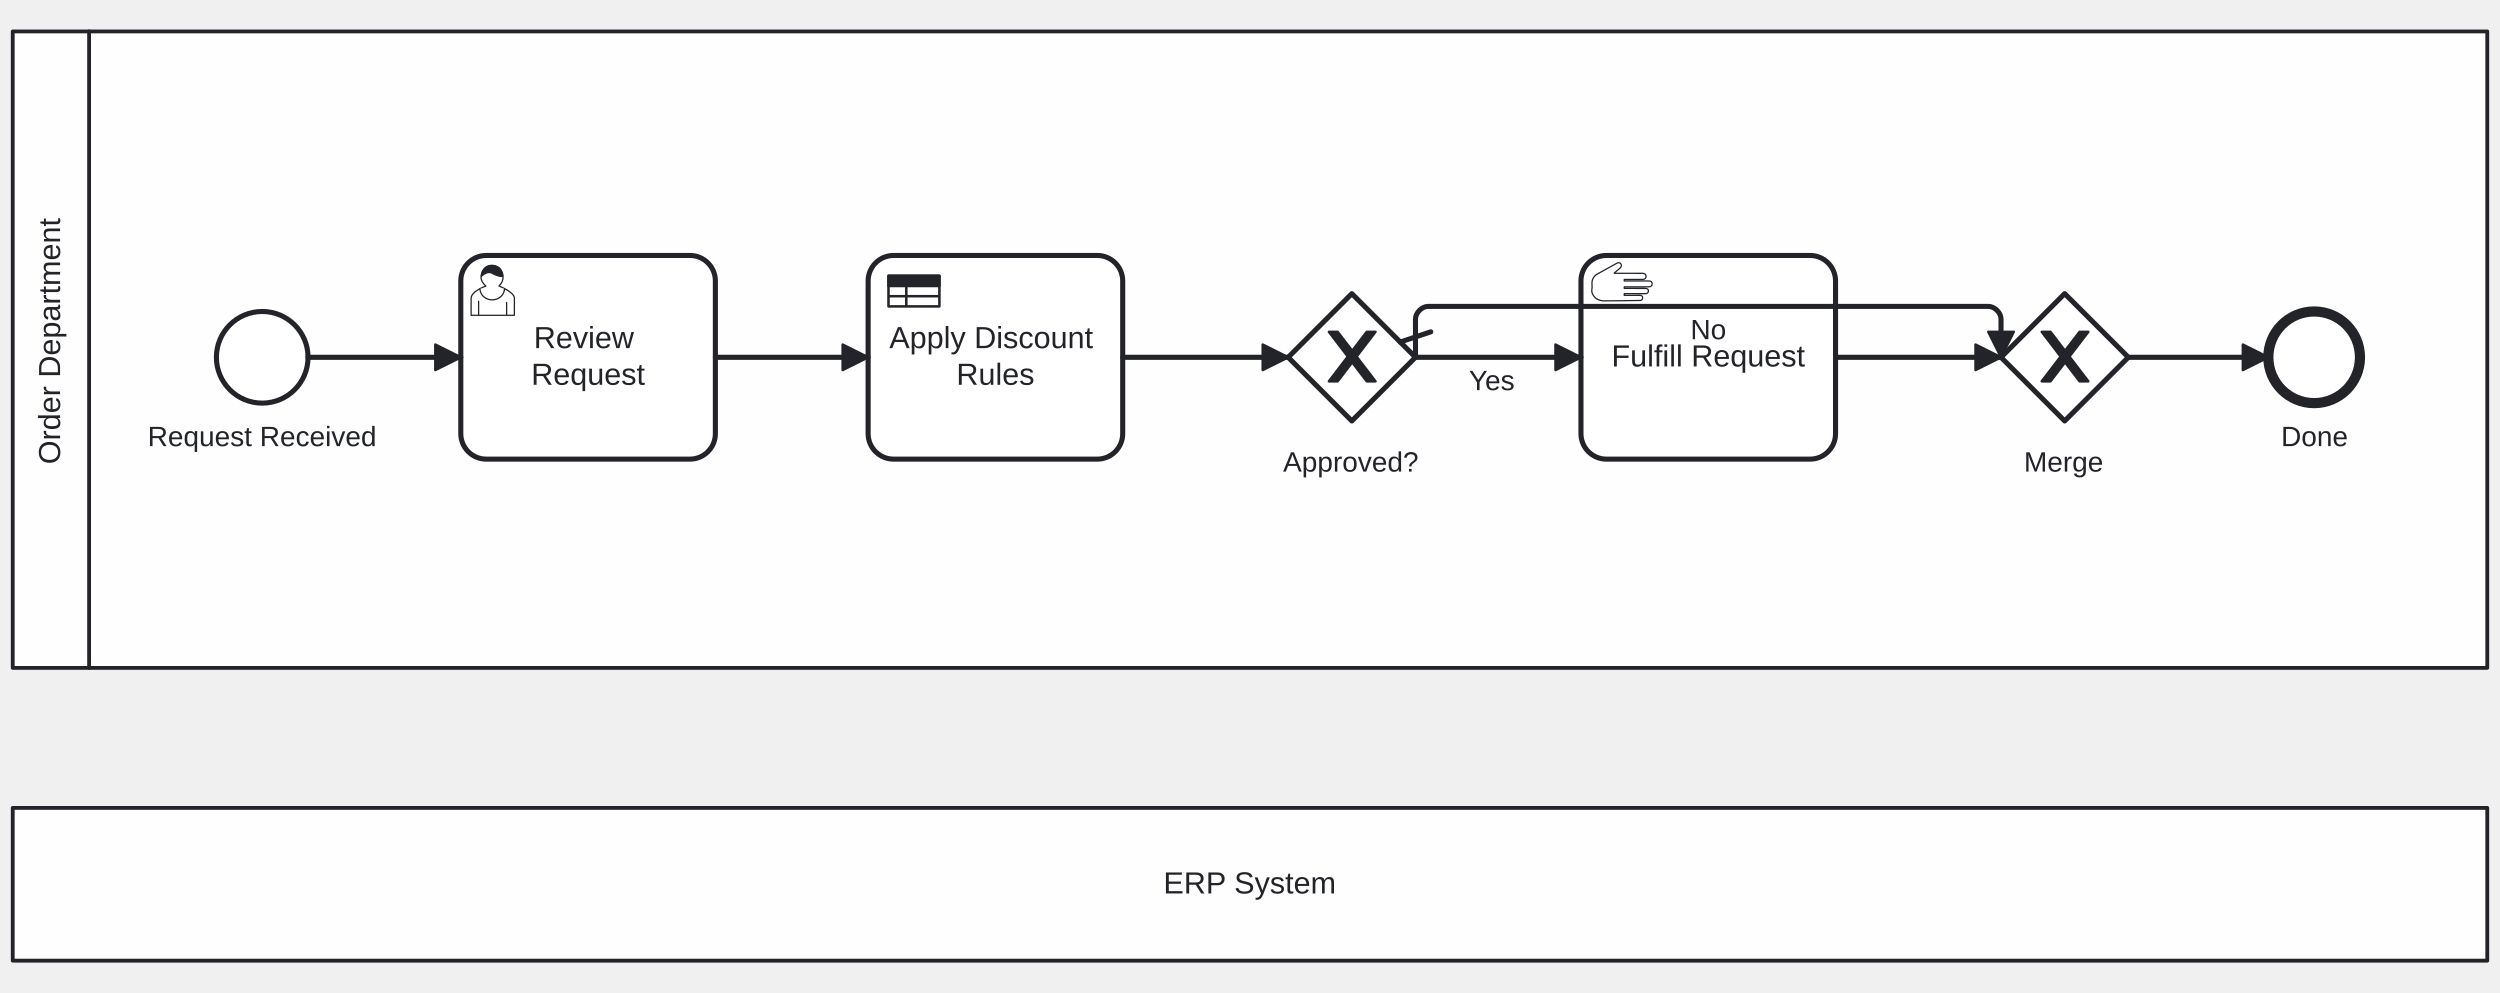
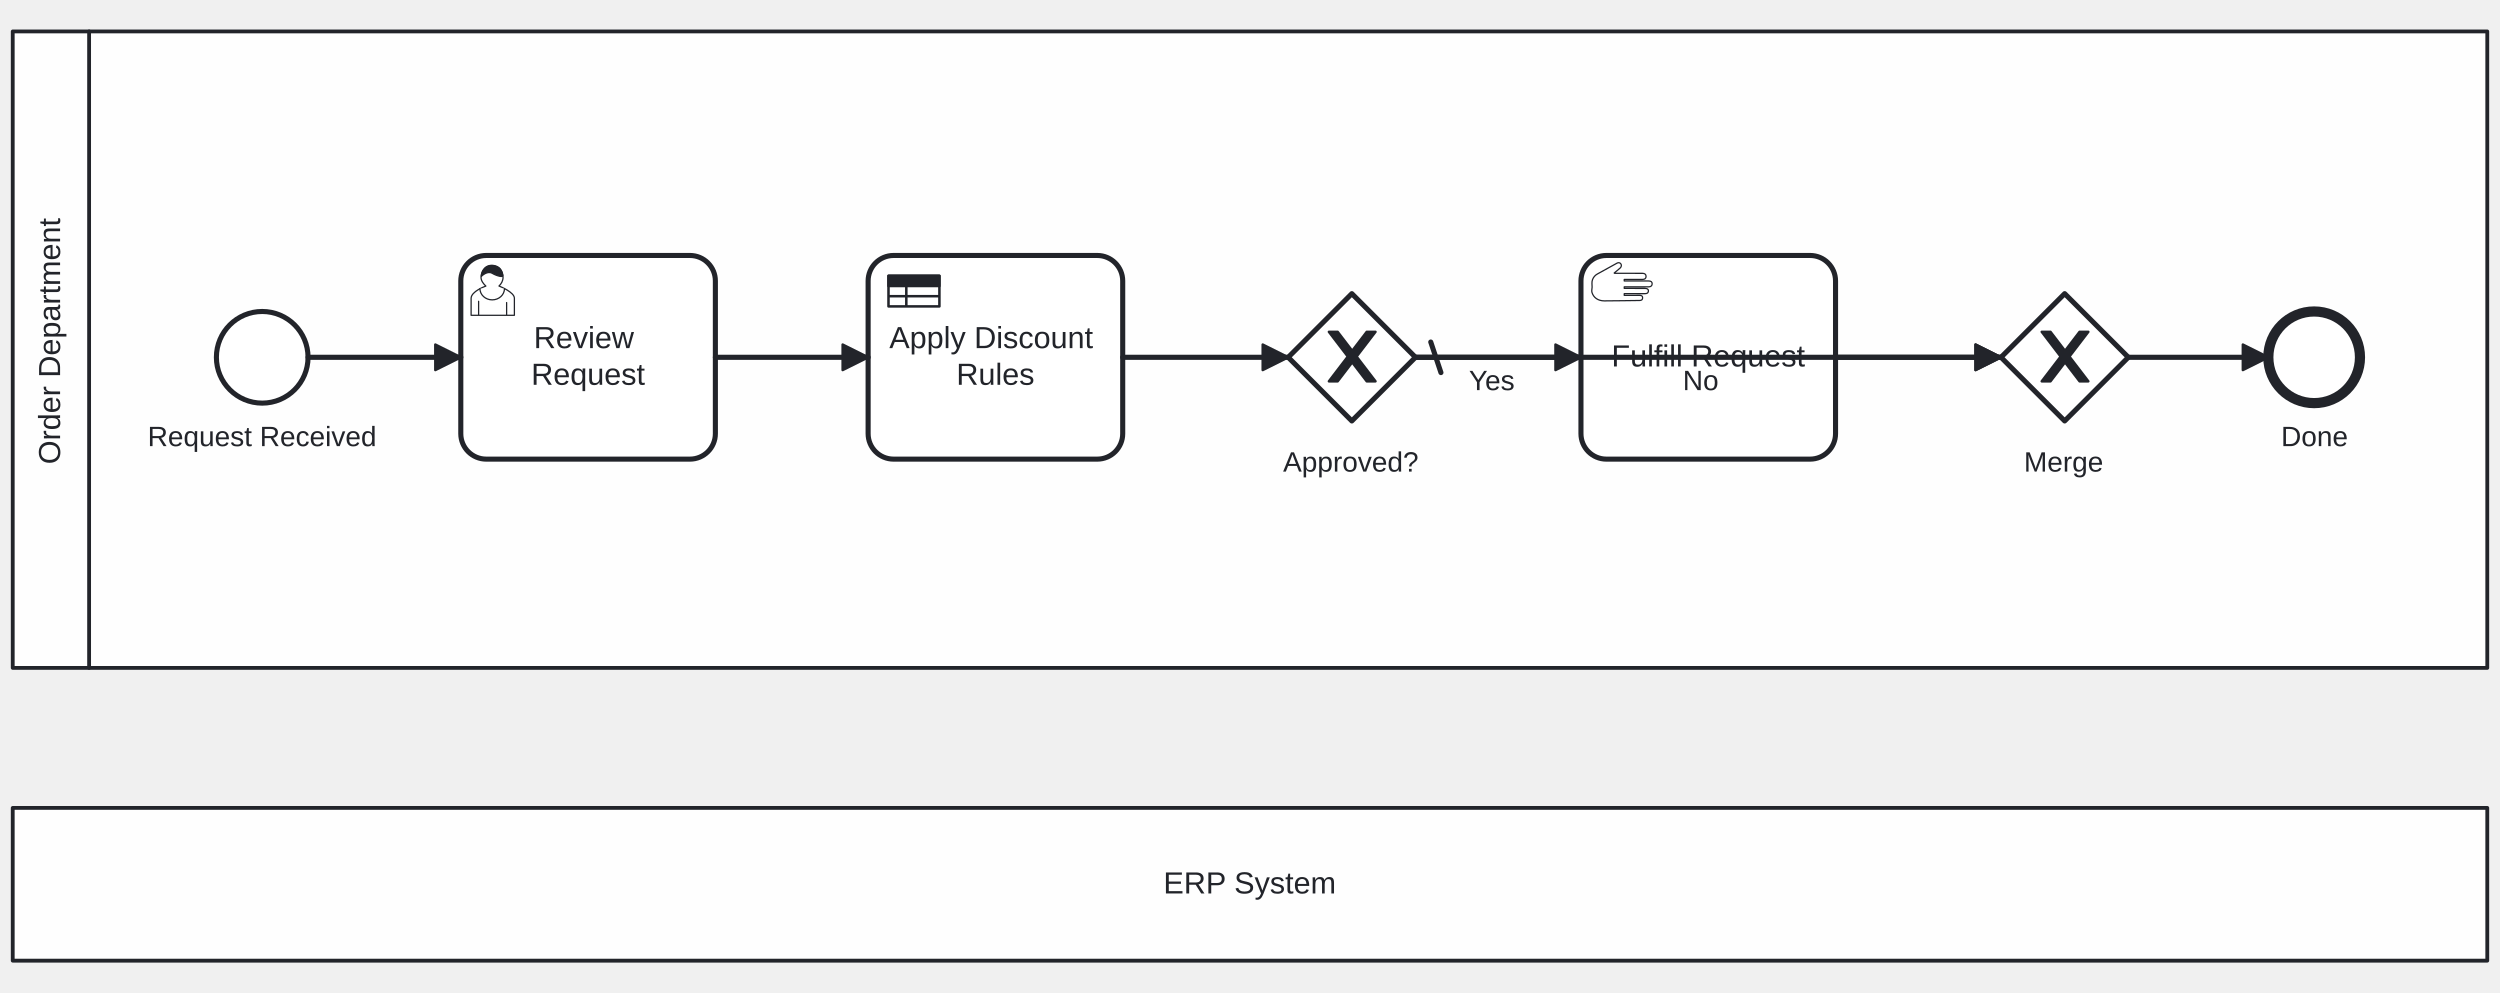
<svg xmlns="http://www.w3.org/2000/svg" width="1139" height="452" viewBox="157 77 982 375" version="1.1">
  <g class="djs-group">
    <g class="djs-element djs-shape" data-element-id="Participant_OrderDepartment" style="display: block;" transform="translate(162, 82)">
      <g class="djs-visual">
        <rect x="0" y="0" width="972" height="250" rx="0" ry="0" style="stroke-linecap: round; stroke-linejoin: round; stroke: hsl(225, 10%, 15%); stroke-width: 1.5px; fill: white; fill-opacity: 0.95;" />
        <path style="fill: none; stroke-linecap: round; stroke-linejoin: round; stroke: hsl(225, 10%, 15%); stroke-width: 1.5px;" d="M30,0L30,250" />
        <text style="font-family: Arial, sans-serif; font-size: 12px; font-weight: normal; fill: hsl(225, 10%, 15%);" lineHeight="1.2" class="djs-label" transform="matrix(-1.8369701987210297e-16, -1, 1, -1.8369701987210297e-16, 0, 250)">
          <tspan x="80" y="18.6">Order Department</tspan>
        </text>
      </g>
      <rect x="-5" y="-5" rx="4" width="982" height="260" style="fill: none;" class="djs-outline" />
      <rect style="fill: none; stroke-opacity: 0; stroke: white; stroke-width: 15px;" class="djs-hit djs-hit-no-move" x="0" y="0" width="972" height="250" />
      <rect style="fill: none; stroke-opacity: 0; stroke: white; stroke-width: 15px;" class="djs-hit djs-hit-click-stroke" x="0" y="0" width="972" height="250" />
      <rect style="fill: none; stroke-opacity: 0; stroke: white; stroke-width: 15px;" class="djs-hit djs-hit-all" x="0" y="0" width="30" height="250" />
    </g>
    <g class="djs-children">
      <g class="djs-group">
        <g class="djs-element djs-shape" data-element-id="Event_0dskcoo" style="display: block;" transform="translate(242, 192)">
          <g class="djs-visual">
            <circle cx="18" cy="18" r="18" style="stroke-linecap: round; stroke-linejoin: round; stroke: hsl(225, 10%, 15%); stroke-width: 2px; fill: white; fill-opacity: 0.95;" />
          </g>
          <rect style="fill: none; stroke-opacity: 0; stroke: white; stroke-width: 15px;" class="djs-hit djs-hit-all" x="0" y="0" width="36" height="36" />
          <circle cx="18" cy="18" r="23" style="fill: none;" class="djs-outline" />
        </g>
      </g>
      <g class="djs-group">
        <g class="djs-element djs-shape" data-element-id="Gateway_0jdocql" style="display: block;" transform="translate(663, 185)">
          <g class="djs-visual">
            <polygon style="stroke-linecap: round; stroke-linejoin: round; stroke: hsl(225, 10%, 15%); stroke-width: 2px; fill: white; fill-opacity: 0.95;" points="25,0 50,25 25,50 0,25" />
            <path style="fill: hsl(225, 10%, 15%); stroke-linecap: round; stroke-linejoin: round; stroke: hsl(225, 10%, 15%); stroke-width: 1px;" d="m 16,15 7.429,9.714 -7.429,9.714 3.429,0 5.714,-7.464 5.714,7.464 3.429,0 -7.429,-9.714 7.429,-9.714 -3.429,0 -5.714,7.464 -5.714,-7.464 -3.429,0 z" />
          </g>
          <rect style="fill: none; stroke-opacity: 0; stroke: white; stroke-width: 15px;" class="djs-hit djs-hit-all" x="0" y="0" width="50" height="50" />
          <rect style="transform-box: fill-box; transform: rotate(45deg); transform-origin: center; fill: none;" x="2" y="2" rx="4" width="46" height="46" class="djs-outline" />
        </g>
      </g>
      <g class="djs-group">
        <g class="djs-element djs-shape" data-element-id="Gateway_1hd85cz" style="display: block;" transform="translate(943, 185)">
          <g class="djs-visual">
            <polygon style="stroke-linecap: round; stroke-linejoin: round; stroke: hsl(225, 10%, 15%); stroke-width: 2px; fill: white; fill-opacity: 0.95;" points="25,0 50,25 25,50 0,25" />
            <path style="fill: hsl(225, 10%, 15%); stroke-linecap: round; stroke-linejoin: round; stroke: hsl(225, 10%, 15%); stroke-width: 1px;" d="m 16,15 7.429,9.714 -7.429,9.714 3.429,0 5.714,-7.464 5.714,7.464 3.429,0 -7.429,-9.714 7.429,-9.714 -3.429,0 -5.714,7.464 -5.714,-7.464 -3.429,0 z" />
          </g>
          <rect style="fill: none; stroke-opacity: 0; stroke: white; stroke-width: 15px;" class="djs-hit djs-hit-all" x="0" y="0" width="50" height="50" />
          <rect style="transform-box: fill-box; transform: rotate(45deg); transform-origin: center; fill: none;" x="2" y="2" rx="4" width="46" height="46" class="djs-outline" />
        </g>
      </g>
      <g class="djs-group">
        <g class="djs-element djs-shape" data-element-id="Event_0a768vd" style="display: block;" transform="translate(1048, 192)">
          <g class="djs-visual">
            <circle cx="18" cy="18" r="18" style="stroke-linecap: round; stroke-linejoin: round; stroke: hsl(225, 10%, 15%); stroke-width: 4px; fill: white; fill-opacity: 0.95;" />
          </g>
          <rect style="fill: none; stroke-opacity: 0; stroke: white; stroke-width: 15px;" class="djs-hit djs-hit-all" x="0" y="0" width="36" height="36" />
          <circle cx="18" cy="18" r="24" style="fill: none;" class="djs-outline" />
        </g>
      </g>
      <g class="djs-group">
        <g class="djs-element djs-shape" data-element-id="Activity_1a279je" style="display: block;" transform="translate(338, 170)">
          <g class="djs-visual">
            <rect x="0" y="0" width="100" height="80" rx="10" ry="10" style="stroke-linecap: round; stroke-linejoin: round; stroke: hsl(225, 10%, 15%); stroke-width: 2px; fill: white; fill-opacity: 0.95;" />
            <text style="font-family: Arial, sans-serif; font-size: 12px; font-weight: normal; fill: hsl(225, 10%, 15%);" lineHeight="1.2" class="djs-label">
              <tspan x="28.664" y="36.4">Review </tspan>
              <tspan x="27.656" y="50.8">Request</tspan>
            </text>
            <path style="fill: white; stroke-linecap: round; stroke-linejoin: round; stroke: hsl(225, 10%, 15%); stroke-width: 0.5px;" d="m 15,12 c 0.909,-0.845 1.594,-2.049 1.594,-3.385 0,-2.554 -1.805,-4.622 -4.357,-4.622 -2.552,0 -4.288,2.068 -4.288,4.622 0,1.348 0.974,2.562 1.896,3.405 -0.529,0.187 -5.669,2.097 -5.794,4.756 v 6.718 h 17 v -6.718 c 0,-2.298 -5.528,-4.595 -6.051,-4.776 zm -8,6 l 0,5.5 m 11,0 l 0,-5" />
            <path style="fill: white; stroke-linecap: round; stroke-linejoin: round; stroke: hsl(225, 10%, 15%); stroke-width: 0.5px;" d="m 15,12 m 2.162,1.009 c 0,2.447 -2.158,4.431 -4.821,4.431 -2.665,0 -4.822,-1.981 -4.822,-4.431 " />
            <path style="fill: hsl(225, 10%, 15%); stroke-linecap: round; stroke-linejoin: round; stroke: hsl(225, 10%, 15%); stroke-width: 0.5px;" d="m 15,12 m -6.9,-3.80 c 0,0 2.251,-2.358 4.274,-1.177 2.024,1.181 4.221,1.537 4.124,0.965 -0.098,-0.57 -0.117,-3.791 -4.191,-4.136 -3.575,0.001 -4.208,3.367 -4.207,4.348 z" />
          </g>
          <rect style="fill: none; stroke-opacity: 0; stroke: white; stroke-width: 15px;" class="djs-hit djs-hit-all" x="0" y="0" width="100" height="80" />
          <rect x="-5" y="-5" rx="14" width="110" height="90" style="fill: none;" class="djs-outline" />
        </g>
      </g>
      <g class="djs-group">
        <g class="djs-element djs-shape" data-element-id="BusinessRuleTask_ApplyDiscountRules" style="display: block;" transform="translate(498, 170)">
          <g class="djs-visual">
            <rect x="0" y="0" width="100" height="80" rx="10" ry="10" style="stroke-linecap: round; stroke-linejoin: round; stroke: hsl(225, 10%, 15%); stroke-width: 2px; fill: white; fill-opacity: 0.95;" />
            <text style="font-family: Arial, sans-serif; font-size: 12px; font-weight: normal; fill: hsl(225, 10%, 15%);" lineHeight="1.2" class="djs-label">
              <tspan x="8.318" y="36.4">Apply Discount </tspan>
              <tspan x="34.664" y="50.8">Rules</tspan>
            </text>
            <path style="fill: white; stroke-linecap: round; stroke-linejoin: round; stroke: hsl(225, 10%, 15%); stroke-width: 1px;" d="m 8,8 0,12 20,0 0,-12 zm 0,8 l 20,0 m -13,-4 l 0,8" />
            <path style="fill: hsl(225, 10%, 15%); stroke-linecap: round; stroke-linejoin: round; stroke: hsl(225, 10%, 15%); stroke-width: 1px;" d="m 8,8 0,4 20,0 0,-4 z" />
          </g>
          <rect style="fill: none; stroke-opacity: 0; stroke: white; stroke-width: 15px;" class="djs-hit djs-hit-all" x="0" y="0" width="100" height="80" />
          <rect x="-5" y="-5" rx="14" width="110" height="90" style="fill: none;" class="djs-outline" />
        </g>
      </g>
      <g class="djs-group">
        <g class="djs-element djs-shape" data-element-id="Activity_1ra1cd4" style="display: block;" transform="translate(778, 170)">
          <g class="djs-visual">
            <rect x="0" y="0" width="100" height="80" rx="10" ry="10" style="stroke-linecap: round; stroke-linejoin: round; stroke: hsl(225, 10%, 15%); stroke-width: 2px; fill: white; fill-opacity: 0.95;" />
            <text style="font-family: Arial, sans-serif; font-size: 12px; font-weight: normal; fill: hsl(225, 10%, 15%);" lineHeight="1.2" class="djs-label">
              <tspan x="11.99" y="43.6">Fulfill Request</tspan>
            </text>
            <path style="fill: white; stroke-linecap: round; stroke-linejoin: round; stroke: hsl(225, 10%, 15%); stroke-width: 0.5px;" d="m 17,15 c 0.234,-0.01 5.604,0.008 8.029,0.004 0.808,0 1.271,-0.172 1.417,-0.752 0.227,-0.898 -0.334,-1.314 -1.338,-1.316 -2.467,-0.01 -7.886,-0.004 -8.108,-0.004 -0.014,-0.079 0.016,-0.533 0,-0.61 0.195,-0.042 8.507,0.006 9.616,0.002 0.877,-0.007 1.35,-0.438 1.353,-1.208 0.003,-0.768 -0.479,-1.09 -1.35,-1.091 -2.968,-0.002 -9.619,-0.013 -9.619,-0.013 v -0.591 c 0,0 5.052,-0.016 7.225,-0.016 0.888,-0.002 1.354,-0.416 1.351,-1.193 -0.006,-0.761 -0.492,-1.196 -1.361,-1.196 -3.473,-0.005 -10.86,-0.003 -11.083,-0.003 -0.022,-0.047 -0.045,-0.094 -0.069,-0.139 0.394,-0.319 2.041,-1.626 2.415,-2.017 0.469,-0.487 0.519,-1.165 0.162,-1.604 -0.414,-0.511 -0.973,-0.5 -1.48,-0.236 -1.461,0.764 -6.6,3.643 -7.733,4.271 -0.9,0.499 -1.516,1.253 -1.882,2.19 -0.37,0.95 -0.17,2.01 -0.166,2.979 0.004,0.718 -0.273,1.345 -0.055,2.063 0.629,2.087 2.425,3.312 4.859,3.318 4.618,0.014 9.238,-0.139 13.857,-0.158 0.755,-0.004 1.171,-0.301 1.182,-1.033 0.012,-0.754 -0.423,-0.969 -1.183,-0.973 -1.778,-0.01 -5.824,-0.004 -6.04,-0.004 10e-4,-0.084 0.003,-0.586 10e-4,-0.67 z" />
          </g>
          <rect style="fill: none; stroke-opacity: 0; stroke: white; stroke-width: 15px;" class="djs-hit djs-hit-all" x="0" y="0" width="100" height="80" />
          <rect x="-5" y="-5" rx="14" width="110" height="90" style="fill: none;" class="djs-outline" />
        </g>
      </g>
      <g class="djs-group">
        <g class="djs-element djs-connection" data-element-id="Flow_0tql777" style="display: block;">
          <g class="djs-visual">
            <defs>
-               <marker id="marker-53erwxfmfmzv8fkichap21141" viewBox="0 0 20 20" refX="11" refY="10" markerWidth="10" markerHeight="10" orient="auto">
-                 <path d="M 1 5 L 11 10 L 1 15 Z" style="stroke-linecap: round; stroke-linejoin: round; stroke: hsl(225, 10%, 15%); stroke-width: 1px; fill: hsl(225, 10%, 15%);" />
-               </marker>
-             </defs>
-             <path style="fill: none; stroke-linecap: round; stroke-linejoin: round; stroke: hsl(225, 10%, 15%); stroke-width: 2px; marker-end: url(#marker-53erwxfmfmzv8fkichap21141);" data-corner-radius="5" d="M278,210L338,210" />
+               <marker id="marker-9u41z6j0dn1449v6hvy7pbsgk" viewBox="0 0 20 20" refX="11" refY="10" markerWidth="10" markerHeight="10" orient="auto">
+                 <path d="M 1 5 L 11 10 L 1 15 Z" style="stroke-linecap: round; stroke-linejoin: round; stroke: hsl(225, 10%, 15%); stroke-width: 1px; fill: hsl(225, 10%, 15%);" />
+               </marker>
+             </defs>
+             <path style="fill: none; stroke-linecap: round; stroke-linejoin: round; stroke: hsl(225, 10%, 15%); stroke-width: 2px; marker-end: url(#marker-9u41z6j0dn1449v6hvy7pbsgk);" data-corner-radius="5" d="M278,210L338,210" />
          </g>
          <path d="M278,210L338,210" style="fill: none; stroke-opacity: 0; stroke: white; stroke-width: 15px;" class="djs-hit djs-hit-stroke" />
          <rect x="273" y="205" rx="4" width="70" height="10" style="fill: none;" class="djs-outline" />
        </g>
      </g>
      <g class="djs-group">
        <g class="djs-element djs-connection" data-element-id="Flow_ApplyDiscountRules_to_Approved" style="display: block;">
          <g class="djs-visual">
            <defs>
-               <marker id="marker-9ym4smb5r7v8zlo3xuu4l5rrf" viewBox="0 0 20 20" refX="11" refY="10" markerWidth="10" markerHeight="10" orient="auto">
-                 <path d="M 1 5 L 11 10 L 1 15 Z" style="stroke-linecap: round; stroke-linejoin: round; stroke: hsl(225, 10%, 15%); stroke-width: 1px; fill: hsl(225, 10%, 15%);" />
-               </marker>
-             </defs>
-             <path style="fill: none; stroke-linecap: round; stroke-linejoin: round; stroke: hsl(225, 10%, 15%); stroke-width: 2px; marker-end: url(#marker-9ym4smb5r7v8zlo3xuu4l5rrf);" data-corner-radius="5" d="M598,210L663,210" />
+               <marker id="marker-5cm6ch72cni9aqb865595h5j9" viewBox="0 0 20 20" refX="11" refY="10" markerWidth="10" markerHeight="10" orient="auto">
+                 <path d="M 1 5 L 11 10 L 1 15 Z" style="stroke-linecap: round; stroke-linejoin: round; stroke: hsl(225, 10%, 15%); stroke-width: 1px; fill: hsl(225, 10%, 15%);" />
+               </marker>
+             </defs>
+             <path style="fill: none; stroke-linecap: round; stroke-linejoin: round; stroke: hsl(225, 10%, 15%); stroke-width: 2px; marker-end: url(#marker-5cm6ch72cni9aqb865595h5j9);" data-corner-radius="5" d="M598,210L663,210" />
          </g>
          <path d="M598,210L663,210" style="fill: none; stroke-opacity: 0; stroke: white; stroke-width: 15px;" class="djs-hit djs-hit-stroke" />
          <rect x="593" y="205" rx="4" width="75" height="10" style="fill: none;" class="djs-outline" />
        </g>
      </g>
      <g class="djs-group">
        <g class="djs-element djs-connection" data-element-id="Flow_1vd4vzj" style="display: block;">
          <g class="djs-visual">
            <defs>
-               <marker id="marker-87cpvatpvlh645j91h10p652e" viewBox="0 0 20 20" refX="11" refY="10" markerWidth="10" markerHeight="10" orient="auto">
-                 <path d="M 1 5 L 11 10 L 1 15 Z" style="stroke-linecap: round; stroke-linejoin: round; stroke: hsl(225, 10%, 15%); stroke-width: 1px; fill: hsl(225, 10%, 15%);" />
-               </marker>
-             </defs>
-             <path style="fill: none; stroke-linecap: round; stroke-linejoin: round; stroke: hsl(225, 10%, 15%); stroke-width: 2px; marker-end: url(#marker-87cpvatpvlh645j91h10p652e);" data-corner-radius="5" d="M713,210L778,210" />
+               <marker id="marker-076y3crzaf46p68citw82e9pf" viewBox="0 0 20 20" refX="11" refY="10" markerWidth="10" markerHeight="10" orient="auto">
+                 <path d="M 1 5 L 11 10 L 1 15 Z" style="stroke-linecap: round; stroke-linejoin: round; stroke: hsl(225, 10%, 15%); stroke-width: 1px; fill: hsl(225, 10%, 15%);" />
+               </marker>
+             </defs>
+             <path style="fill: none; stroke-linecap: round; stroke-linejoin: round; stroke: hsl(225, 10%, 15%); stroke-width: 2px; marker-end: url(#marker-076y3crzaf46p68citw82e9pf);" data-corner-radius="5" d="M713,210L778,210" />
          </g>
          <path d="M713,210L778,210" style="fill: none; stroke-opacity: 0; stroke: white; stroke-width: 15px;" class="djs-hit djs-hit-stroke" />
          <rect x="708" y="205" rx="4" width="75" height="10" style="fill: none;" class="djs-outline" />
        </g>
      </g>
      <g class="djs-group">
        <g class="djs-element djs-connection" data-element-id="Flow_No" style="display: block;">
          <g class="djs-visual">
            <defs>
-               <marker id="marker-3z9z8y9mkk86yplvhzqehvsln" viewBox="0 0 20 20" refX="11" refY="10" markerWidth="10" markerHeight="10" orient="auto">
-                 <path d="M 1 5 L 11 10 L 1 15 Z" style="stroke-linecap: round; stroke-linejoin: round; stroke: hsl(225, 10%, 15%); stroke-width: 1px; fill: hsl(225, 10%, 15%);" />
-               </marker>
-               <marker id="marker-4q2tbt6kowqmq8awfmdw4cdvg" viewBox="0 0 20 20" refX="0" refY="10" markerWidth="10" markerHeight="10" orient="auto">
+               <marker id="marker-918so49fhrw6x1rvn4nzpukxl" viewBox="0 0 20 20" refX="11" refY="10" markerWidth="10" markerHeight="10" orient="auto">
+                 <path d="M 1 5 L 11 10 L 1 15 Z" style="stroke-linecap: round; stroke-linejoin: round; stroke: hsl(225, 10%, 15%); stroke-width: 1px; fill: hsl(225, 10%, 15%);" />
+               </marker>
+               <marker id="marker-1eo1laxny3b6p250zl090rnop" viewBox="0 0 20 20" refX="0" refY="10" markerWidth="10" markerHeight="10" orient="auto">
                <path d="M 6 4 L 10 16" style="stroke-linecap: round; stroke-linejoin: round; stroke: hsl(225, 10%, 15%); stroke-width: 2px; fill: none;" />
              </marker>
            </defs>
-             <path style="fill: none; stroke-linecap: round; stroke-linejoin: round; stroke: hsl(225, 10%, 15%); stroke-width: 2px; marker-end: url(#marker-3z9z8y9mkk86yplvhzqehvsln); marker-start: url(#marker-4q2tbt6kowqmq8awfmdw4cdvg);" data-corner-radius="5" d="M713,210L713,195C713,192.5,715.5,190,718,190L938,190C940.5,190,943,192.5,943,195L943,210" />
-           </g>
-           <path d="M713,210L713,190L943,190L943,210" style="fill: none; stroke-opacity: 0; stroke: white; stroke-width: 15px;" class="djs-hit djs-hit-stroke" />
-           <rect x="708" y="185" rx="4" width="240" height="30" style="fill: none;" class="djs-outline" />
+             <path style="fill: none; stroke-linecap: round; stroke-linejoin: round; stroke: hsl(225, 10%, 15%); stroke-width: 2px; marker-end: url(#marker-918so49fhrw6x1rvn4nzpukxl); marker-start: url(#marker-1eo1laxny3b6p250zl090rnop);" data-corner-radius="5" d="M713,210L943,210" />
+           </g>
+           <path d="M713,210L943,210" style="fill: none; stroke-opacity: 0; stroke: white; stroke-width: 15px;" class="djs-hit djs-hit-stroke" />
+           <rect x="708" y="205" rx="4" width="240" height="10" style="fill: none;" class="djs-outline" />
        </g>
      </g>
      <g class="djs-group">
        <g class="djs-element djs-connection" data-element-id="Flow_109need" style="display: block;">
          <g class="djs-visual">
            <defs>
-               <marker id="marker-dhifrr4dcjcsoxr4vv1leeoq2" viewBox="0 0 20 20" refX="11" refY="10" markerWidth="10" markerHeight="10" orient="auto">
-                 <path d="M 1 5 L 11 10 L 1 15 Z" style="stroke-linecap: round; stroke-linejoin: round; stroke: hsl(225, 10%, 15%); stroke-width: 1px; fill: hsl(225, 10%, 15%);" />
-               </marker>
-             </defs>
-             <path style="fill: none; stroke-linecap: round; stroke-linejoin: round; stroke: hsl(225, 10%, 15%); stroke-width: 2px; marker-end: url(#marker-dhifrr4dcjcsoxr4vv1leeoq2);" data-corner-radius="5" d="M878,210L943,210" />
+               <marker id="marker-9t6auudtd58hsgcwmoz0uzfdw" viewBox="0 0 20 20" refX="11" refY="10" markerWidth="10" markerHeight="10" orient="auto">
+                 <path d="M 1 5 L 11 10 L 1 15 Z" style="stroke-linecap: round; stroke-linejoin: round; stroke: hsl(225, 10%, 15%); stroke-width: 1px; fill: hsl(225, 10%, 15%);" />
+               </marker>
+             </defs>
+             <path style="fill: none; stroke-linecap: round; stroke-linejoin: round; stroke: hsl(225, 10%, 15%); stroke-width: 2px; marker-end: url(#marker-9t6auudtd58hsgcwmoz0uzfdw);" data-corner-radius="5" d="M878,210L943,210" />
          </g>
          <path d="M878,210L943,210" style="fill: none; stroke-opacity: 0; stroke: white; stroke-width: 15px;" class="djs-hit djs-hit-stroke" />
          <rect x="873" y="205" rx="4" width="75" height="10" style="fill: none;" class="djs-outline" />
        </g>
      </g>
      <g class="djs-group">
        <g class="djs-element djs-connection" data-element-id="Flow_1juidsl" style="display: block;">
          <g class="djs-visual">
            <defs>
-               <marker id="marker-5wv52jk1aa5d7bxqgmm8cpv65" viewBox="0 0 20 20" refX="11" refY="10" markerWidth="10" markerHeight="10" orient="auto">
-                 <path d="M 1 5 L 11 10 L 1 15 Z" style="stroke-linecap: round; stroke-linejoin: round; stroke: hsl(225, 10%, 15%); stroke-width: 1px; fill: hsl(225, 10%, 15%);" />
-               </marker>
-             </defs>
-             <path style="fill: none; stroke-linecap: round; stroke-linejoin: round; stroke: hsl(225, 10%, 15%); stroke-width: 2px; marker-end: url(#marker-5wv52jk1aa5d7bxqgmm8cpv65);" data-corner-radius="5" d="M993,210L1048,210" />
+               <marker id="marker-eb81ffzioeg0m2yniileiudum" viewBox="0 0 20 20" refX="11" refY="10" markerWidth="10" markerHeight="10" orient="auto">
+                 <path d="M 1 5 L 11 10 L 1 15 Z" style="stroke-linecap: round; stroke-linejoin: round; stroke: hsl(225, 10%, 15%); stroke-width: 1px; fill: hsl(225, 10%, 15%);" />
+               </marker>
+             </defs>
+             <path style="fill: none; stroke-linecap: round; stroke-linejoin: round; stroke: hsl(225, 10%, 15%); stroke-width: 2px; marker-end: url(#marker-eb81ffzioeg0m2yniileiudum);" data-corner-radius="5" d="M993,210L1048,210" />
          </g>
          <path d="M993,210L1048,210" style="fill: none; stroke-opacity: 0; stroke: white; stroke-width: 15px;" class="djs-hit djs-hit-stroke" />
          <rect x="988" y="205" rx="4" width="65" height="10" style="fill: none;" class="djs-outline" />
        </g>
      </g>
      <g class="djs-group">
        <g class="djs-element djs-connection" data-element-id="Flow_ReviewRequest_to_ApplyDiscountRules" style="display: block;">
          <g class="djs-visual">
            <defs>
-               <marker id="marker-1ozxljzpul6mbfytus6uzmj4j" viewBox="0 0 20 20" refX="11" refY="10" markerWidth="10" markerHeight="10" orient="auto">
-                 <path d="M 1 5 L 11 10 L 1 15 Z" style="stroke-linecap: round; stroke-linejoin: round; stroke: hsl(225, 10%, 15%); stroke-width: 1px; fill: hsl(225, 10%, 15%);" />
-               </marker>
-             </defs>
-             <path style="fill: none; stroke-linecap: round; stroke-linejoin: round; stroke: hsl(225, 10%, 15%); stroke-width: 2px; marker-end: url(#marker-1ozxljzpul6mbfytus6uzmj4j);" data-corner-radius="5" d="M438,210L498,210" />
+               <marker id="marker-b848utenoltk91ww86scxz6lo" viewBox="0 0 20 20" refX="11" refY="10" markerWidth="10" markerHeight="10" orient="auto">
+                 <path d="M 1 5 L 11 10 L 1 15 Z" style="stroke-linecap: round; stroke-linejoin: round; stroke: hsl(225, 10%, 15%); stroke-width: 1px; fill: hsl(225, 10%, 15%);" />
+               </marker>
+             </defs>
+             <path style="fill: none; stroke-linecap: round; stroke-linejoin: round; stroke: hsl(225, 10%, 15%); stroke-width: 2px; marker-end: url(#marker-b848utenoltk91ww86scxz6lo);" data-corner-radius="5" d="M438,210L498,210" />
          </g>
          <path d="M438,210L498,210" style="fill: none; stroke-opacity: 0; stroke: white; stroke-width: 15px;" class="djs-hit djs-hit-stroke" />
          <rect x="433" y="205" rx="4" width="70" height="10" style="fill: none;" class="djs-outline" />
        </g>
      </g>
    </g>
  </g>
  <g class="djs-group">
    <g class="djs-element djs-shape" data-element-id="Event_0dskcoo_label" style="display: block;" transform="translate(215, 235)">
      <g class="djs-visual">
        <text style="font-family: Arial, sans-serif; font-size: 11px; font-weight: normal; fill: hsl(225, 10%, 15%);" lineHeight="1.2" class="djs-label">
          <tspan x="0" y="9.9">Request Received</tspan>
        </text>
      </g>
      <rect style="fill: none; stroke-opacity: 0; stroke: white; stroke-width: 15px;" class="djs-hit djs-hit-all" x="0" y="0" width="90" height="14" />
      <rect x="-5" y="-5" rx="4" width="100" height="24" style="fill: none;" class="djs-outline" />
    </g>
  </g>
  <g class="djs-group">
    <g class="djs-element djs-shape" data-element-id="Gateway_0jdocql_label" style="display: block;" transform="translate(661, 245)">
      <g class="djs-visual">
        <text style="font-family: Arial, sans-serif; font-size: 11px; font-weight: normal; fill: hsl(225, 10%, 15%);" lineHeight="1.2" class="djs-label">
          <tspan x="0" y="9.9">Approved?</tspan>
        </text>
      </g>
      <rect style="fill: none; stroke-opacity: 0; stroke: white; stroke-width: 15px;" class="djs-hit djs-hit-all" x="0" y="0" width="54" height="14" />
      <rect x="-5" y="-5" rx="4" width="64" height="24" style="fill: none;" class="djs-outline" />
    </g>
  </g>
  <g class="djs-group">
    <g class="djs-element djs-shape" data-element-id="Gateway_1hd85cz_label" style="display: block;" transform="translate(952, 245)">
      <g class="djs-visual">
        <text style="font-family: Arial, sans-serif; font-size: 11px; font-weight: normal; fill: hsl(225, 10%, 15%);" lineHeight="1.2" class="djs-label">
          <tspan x="0" y="9.9">Merge</tspan>
        </text>
      </g>
      <rect style="fill: none; stroke-opacity: 0; stroke: white; stroke-width: 15px;" class="djs-hit djs-hit-all" x="0" y="0" width="32" height="14" />
      <rect x="-5" y="-5" rx="4" width="42" height="24" style="fill: none;" class="djs-outline" />
    </g>
  </g>
  <g class="djs-group">
    <g class="djs-element djs-shape" data-element-id="Event_0a768vd_label" style="display: block;" transform="translate(1053, 235)">
      <g class="djs-visual">
        <text style="font-family: Arial, sans-serif; font-size: 11px; font-weight: normal; fill: hsl(225, 10%, 15%);" lineHeight="1.2" class="djs-label">
          <tspan x="0" y="9.9">Done</tspan>
        </text>
      </g>
      <rect style="fill: none; stroke-opacity: 0; stroke: white; stroke-width: 15px;" class="djs-hit djs-hit-all" x="0" y="0" width="27" height="14" />
      <rect x="-5" y="-5" rx="4" width="37" height="24" style="fill: none;" class="djs-outline" />
    </g>
  </g>
  <g class="djs-group">
    <g class="djs-element djs-shape" data-element-id="Flow_1vd4vzj_label" style="display: block;" transform="translate(734, 213)">
      <g class="djs-visual">
        <text style="font-family: Arial, sans-serif; font-size: 11px; font-weight: normal; fill: hsl(225, 10%, 15%);" lineHeight="1.2" class="djs-label">
          <tspan x="0" y="9.9">Yes</tspan>
        </text>
      </g>
      <rect style="fill: none; stroke-opacity: 0; stroke: white; stroke-width: 15px;" class="djs-hit djs-hit-all" x="0" y="0" width="19" height="14" />
      <rect x="-5" y="-5" rx="4" width="29" height="24" style="fill: none;" class="djs-outline" />
    </g>
  </g>
  <g class="djs-group">
-     <g class="djs-element djs-shape" data-element-id="Flow_No_label" style="display: block;" transform="translate(821, 193)">
+     <g class="djs-element djs-shape" data-element-id="Flow_No_label" style="display: block;" transform="translate(818, 213)">
      <g class="djs-visual">
        <text style="font-family: Arial, sans-serif; font-size: 11px; font-weight: normal; fill: hsl(225, 10%, 15%);" lineHeight="1.2" class="djs-label">
          <tspan x="0" y="9.9">No</tspan>
        </text>
      </g>
      <rect style="fill: none; stroke-opacity: 0; stroke: white; stroke-width: 15px;" class="djs-hit djs-hit-all" x="0" y="0" width="15" height="14" />
      <rect x="-5" y="-5" rx="4" width="25" height="24" style="fill: none;" class="djs-outline" />
    </g>
  </g>
  <g class="djs-group">
    <g class="djs-element djs-shape" data-element-id="Participant_ERPSystem" style="display: block;" transform="translate(162, 387)">
      <g class="djs-visual">
        <rect x="0" y="0" width="972" height="60" rx="0" ry="0" style="stroke-linecap: round; stroke-linejoin: round; stroke: hsl(225, 10%, 15%); stroke-width: 1.5px; fill: white; fill-opacity: 0.95;" />
        <text style="font-family: Arial, sans-serif; font-size: 12px; font-weight: normal; fill: hsl(225, 10%, 15%);" lineHeight="1.2" class="djs-label">
          <tspan x="451.992" y="33.6">ERP System</tspan>
        </text>
      </g>
      <rect x="-5" y="-5" rx="4" width="982" height="70" style="fill: none;" class="djs-outline" />
      <rect style="fill: none; stroke-opacity: 0; stroke: white; stroke-width: 15px;" class="djs-hit djs-hit-all" x="0" y="0" width="972" height="60" />
    </g>
  </g>
</svg>
